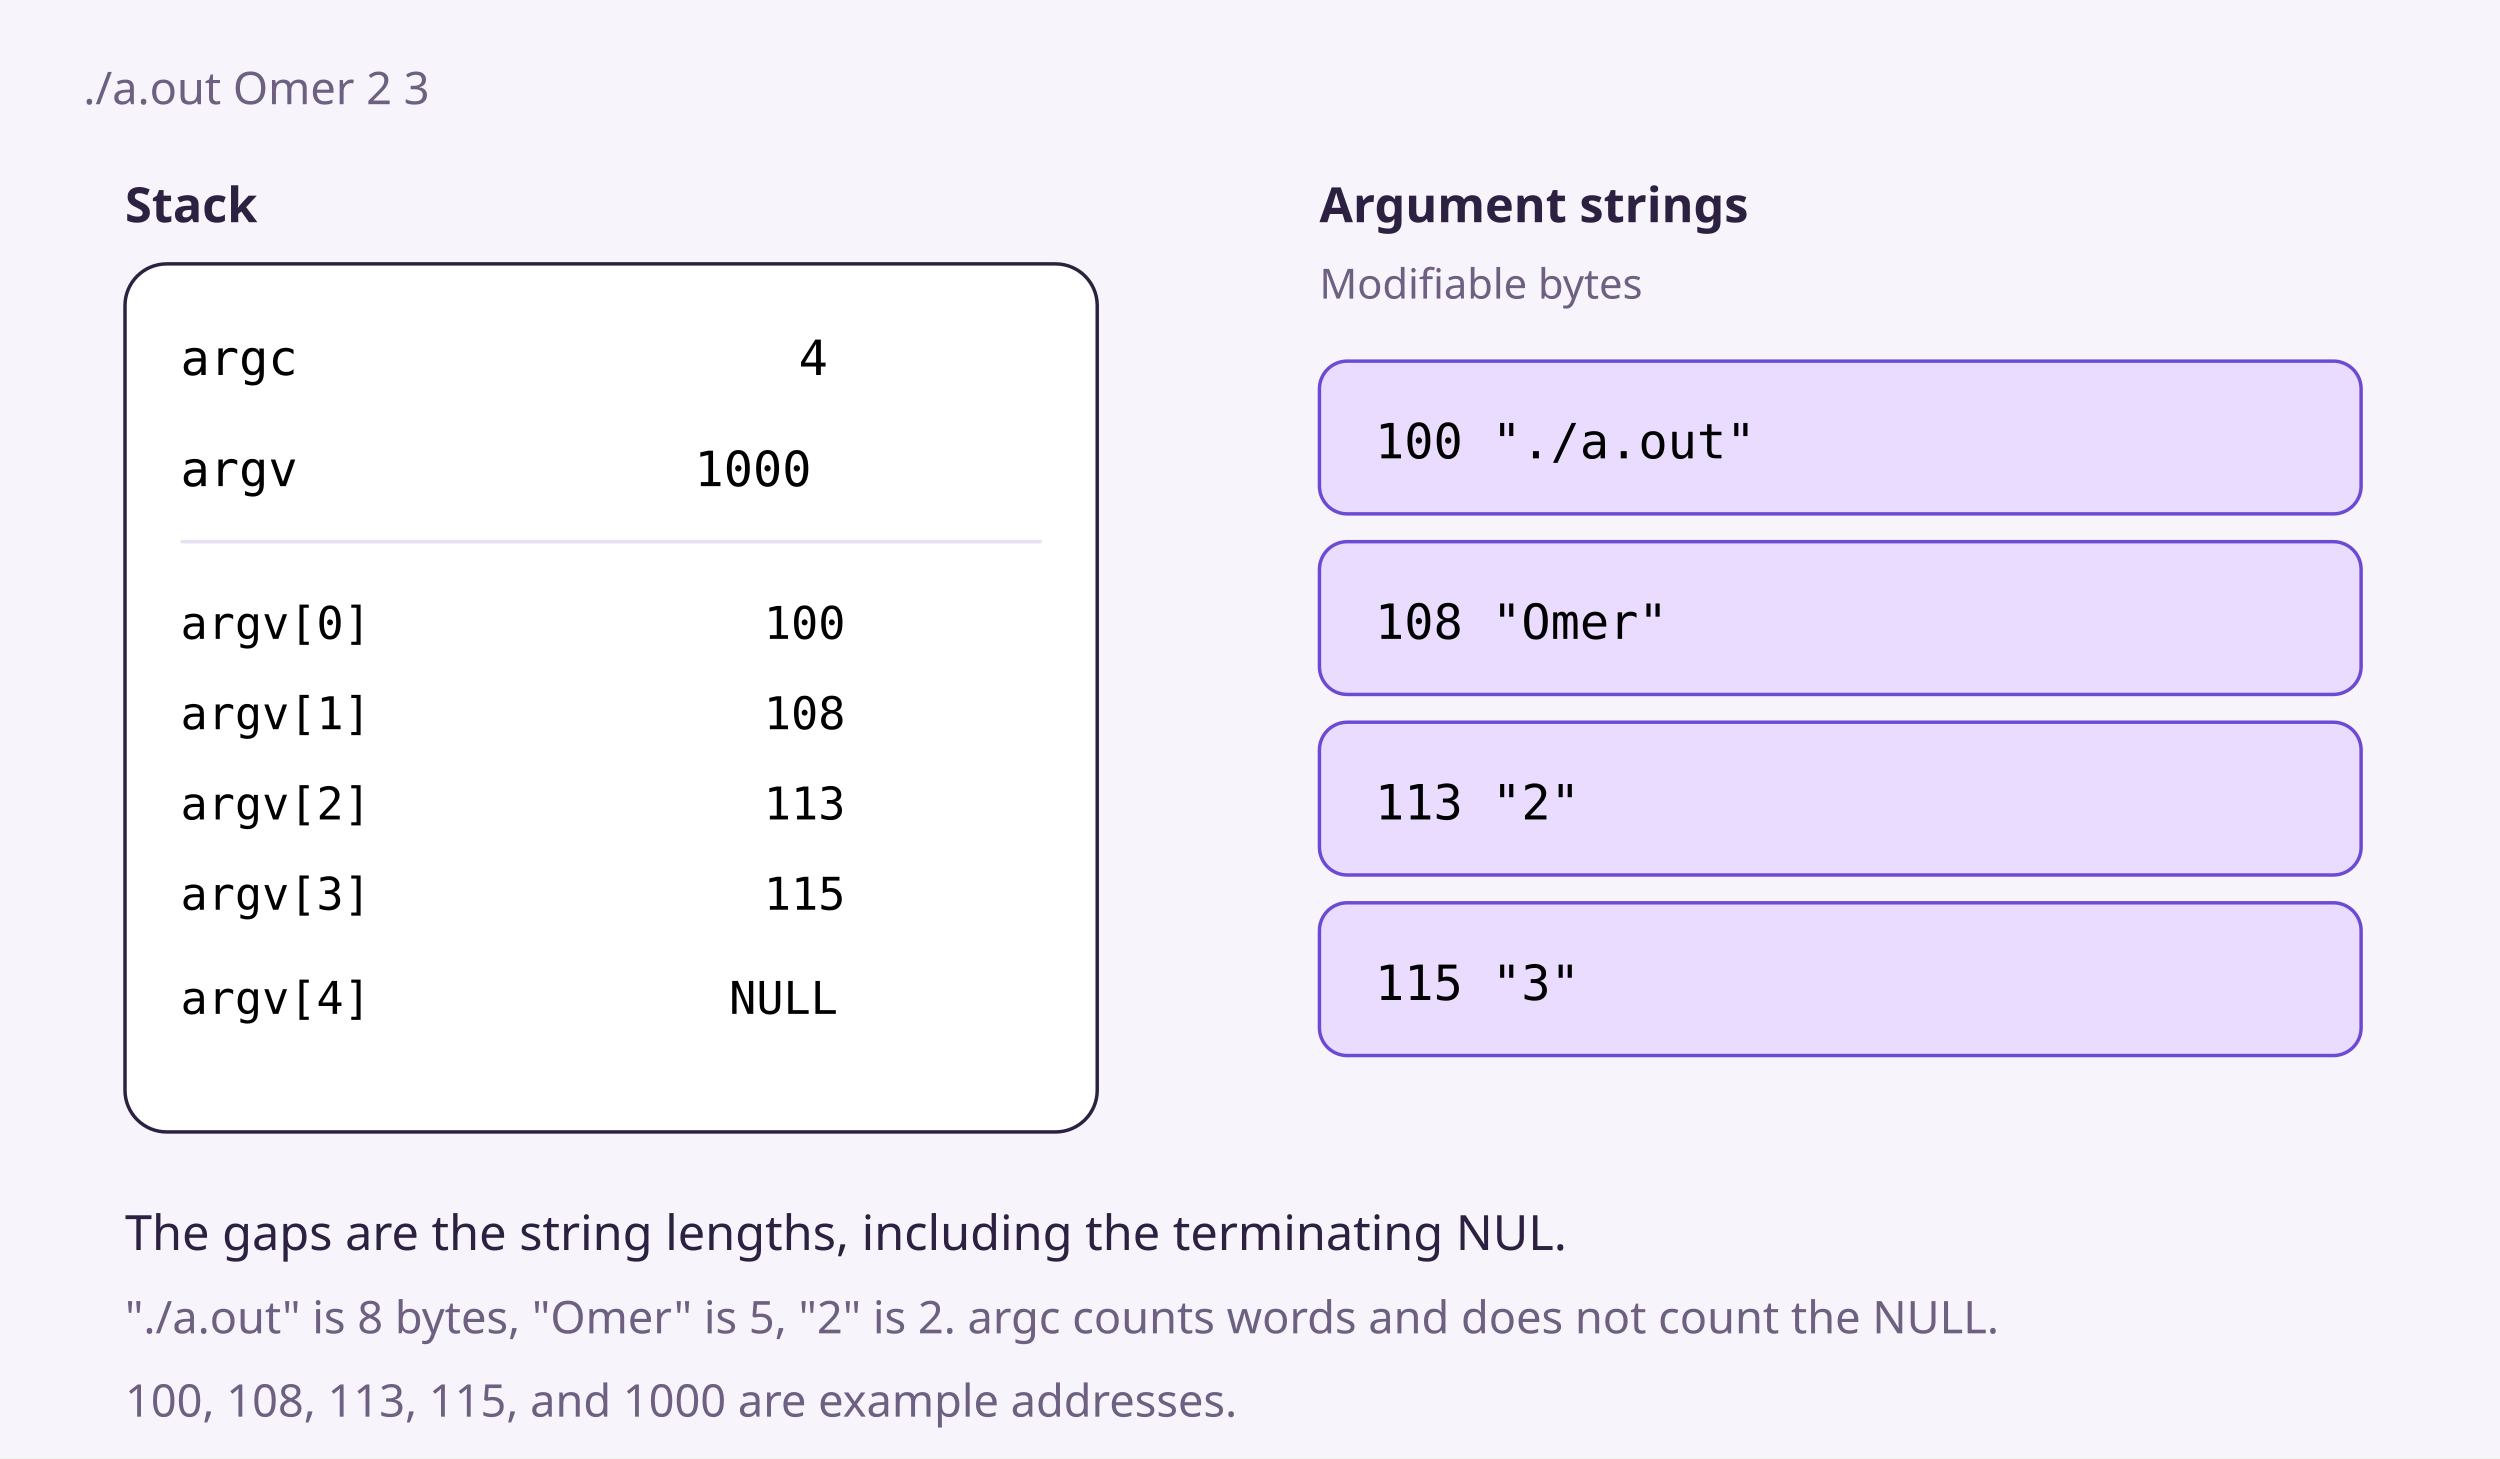
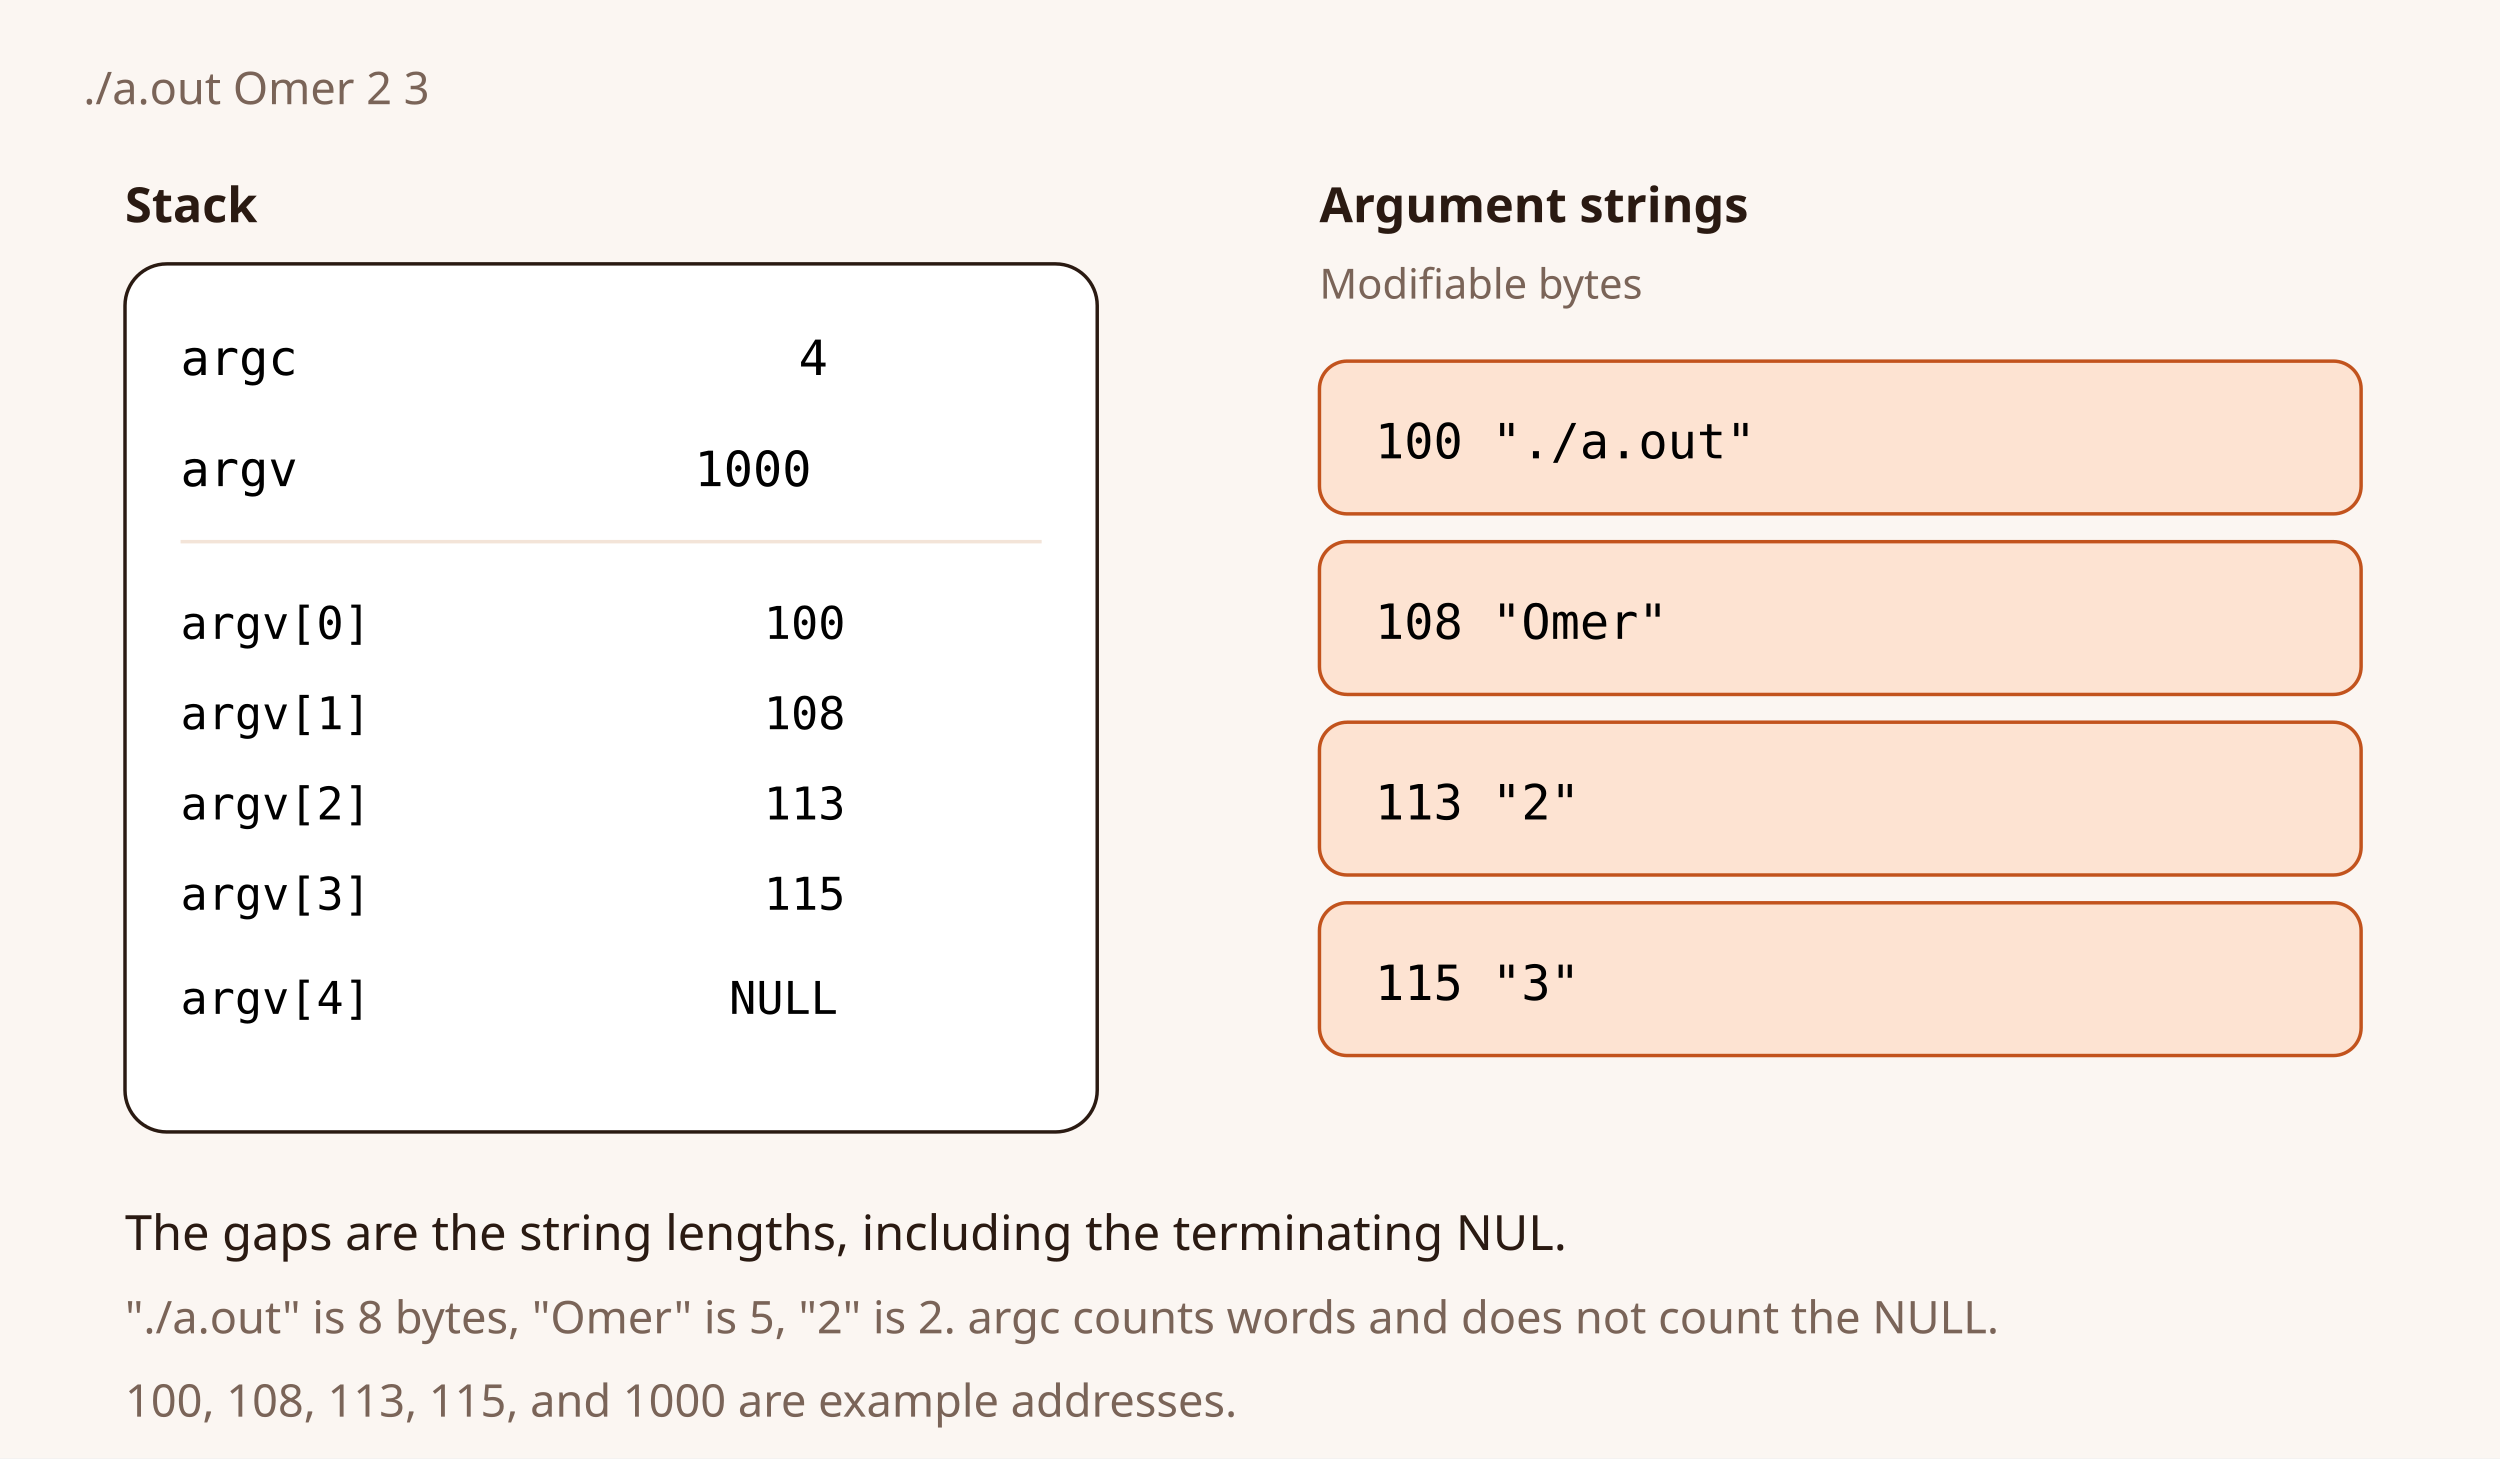
<svg xmlns="http://www.w3.org/2000/svg" viewBox="0 0 720 420" role="img">
  <style>
-   .t { font-family: Heebo, system-ui, sans-serif; fill: #2c2140; }
-   .m { font-family: Heebo, system-ui, sans-serif; fill: #6d6080; }
+   .t { font-family: Heebo, system-ui, sans-serif; fill: #2a1a12; }
+   .m { font-family: Heebo, system-ui, sans-serif; fill: #7a6458; }
  .w { font-family: Heebo, system-ui, sans-serif; fill: #ffffff; }
  .mono { font-family: "Source Code Pro", ui-monospace, monospace; }
  .step { opacity: 1; }
  @media (prefers-reduced-motion: no-preference) {
    .step { animation: appear 0.45s ease both; }
  }
  @keyframes appear { from { opacity: 0; } to { opacity: 1; } }
  @media (prefers-reduced-motion: reduce) {
    .step { animation: none !important; opacity: 1 !important; }
  }
</style>
-   <rect width="720" height="420" fill="#f7f4fb" />
+   <rect width="720" height="420" fill="#fbf6f2" />
  <text x="24" y="30" class="m" font-size="13">./a.out Omer 2 3</text>
  <g class="step" style="animation-delay:0.08s">
    <text x="36" y="64" class="t" font-size="14" font-weight="700">Stack</text>
-     <rect x="36" y="76" width="280" height="250" rx="12" fill="#ffffff" stroke="#2c2140" />
+     <rect x="36" y="76" width="280" height="250" rx="12" fill="#ffffff" stroke="#2a1a12" />
    <text x="52" y="108" class="mono" font-size="14">argc</text>
    <text x="230" y="108" class="mono" font-size="14">4</text>
    <text x="52" y="140" class="mono" font-size="14">argv</text>
    <text x="200" y="140" class="mono" font-size="14">1000</text>
-     <line x1="52" y1="156" x2="300" y2="156" stroke="#e8e0f2" />
+     <line x1="52" y1="156" x2="300" y2="156" stroke="#f3e4d8" />
    <text x="52" y="184" class="mono" font-size="13">argv[0]</text>
    <text x="220" y="184" class="mono" font-size="13">100</text>
    <text x="52" y="210" class="mono" font-size="13">argv[1]</text>
    <text x="220" y="210" class="mono" font-size="13">108</text>
    <text x="52" y="236" class="mono" font-size="13">argv[2]</text>
    <text x="220" y="236" class="mono" font-size="13">113</text>
    <text x="52" y="262" class="mono" font-size="13">argv[3]</text>
    <text x="220" y="262" class="mono" font-size="13">115</text>
    <text x="52" y="292" class="mono" font-size="13">argv[4]</text>
    <text x="210" y="292" class="mono" font-size="13">NULL</text>
  </g>
  <g class="step" style="animation-delay:0.20s">
    <text x="380" y="64" class="t" font-size="14" font-weight="700">Argument strings</text>
    <text x="380" y="86" class="m" font-size="12">Modifiable bytes</text>
-     <rect x="380" y="104" width="300" height="44" rx="8" fill="#eadcff" stroke="#6d4ad4" />
+     <rect x="380" y="104" width="300" height="44" rx="8" fill="#fde3d2" stroke="#c2531d" />
    <text x="396" y="132" class="mono" font-size="14">100   "./a.out"</text>
-     <rect x="380" y="156" width="300" height="44" rx="8" fill="#eadcff" stroke="#6d4ad4" />
+     <rect x="380" y="156" width="300" height="44" rx="8" fill="#fde3d2" stroke="#c2531d" />
    <text x="396" y="184" class="mono" font-size="14">108   "Omer"</text>
-     <rect x="380" y="208" width="300" height="44" rx="8" fill="#eadcff" stroke="#6d4ad4" />
+     <rect x="380" y="208" width="300" height="44" rx="8" fill="#fde3d2" stroke="#c2531d" />
    <text x="396" y="236" class="mono" font-size="14">113   "2"</text>
-     <rect x="380" y="260" width="300" height="44" rx="8" fill="#eadcff" stroke="#6d4ad4" />
+     <rect x="380" y="260" width="300" height="44" rx="8" fill="#fde3d2" stroke="#c2531d" />
    <text x="396" y="288" class="mono" font-size="14">115   "3"</text>
  </g>
  <text x="36" y="360" class="t" font-size="14">The gaps are the string lengths, including the terminating NUL.</text>
  <text x="36" y="384" class="m" font-size="13">"./a.out" is 8 bytes, "Omer" is 5, "2" is 2. argc counts words and does not count the NULL.</text>
  <text x="36" y="408" class="m" font-size="13">100, 108, 113, 115, and 1000 are example addresses.</text>
</svg>
